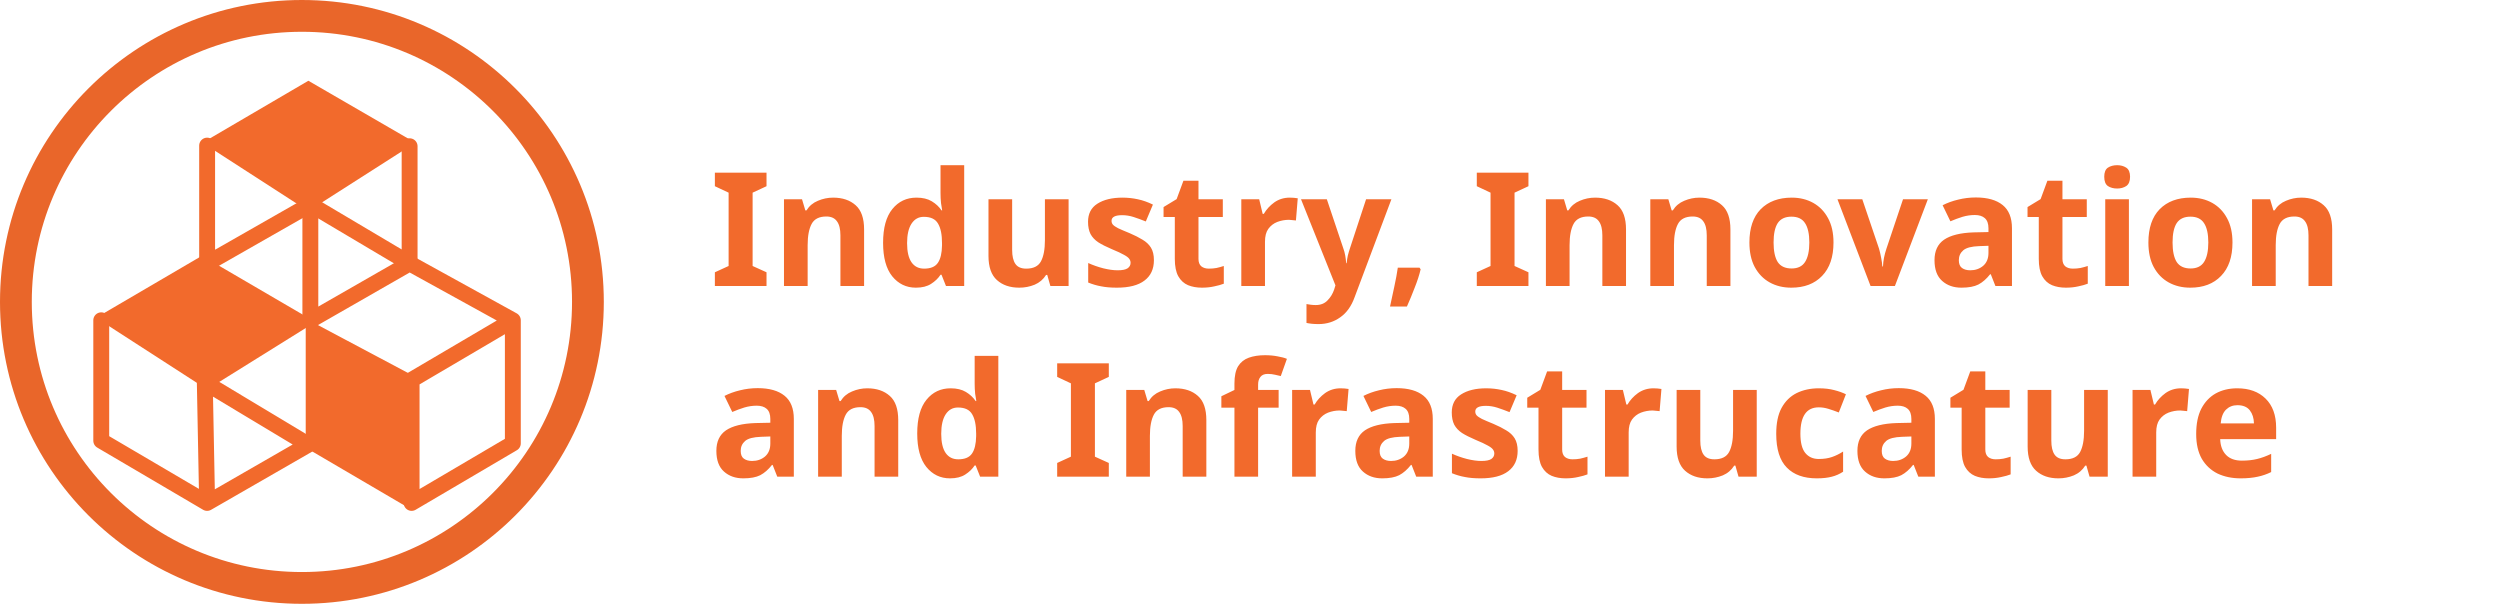
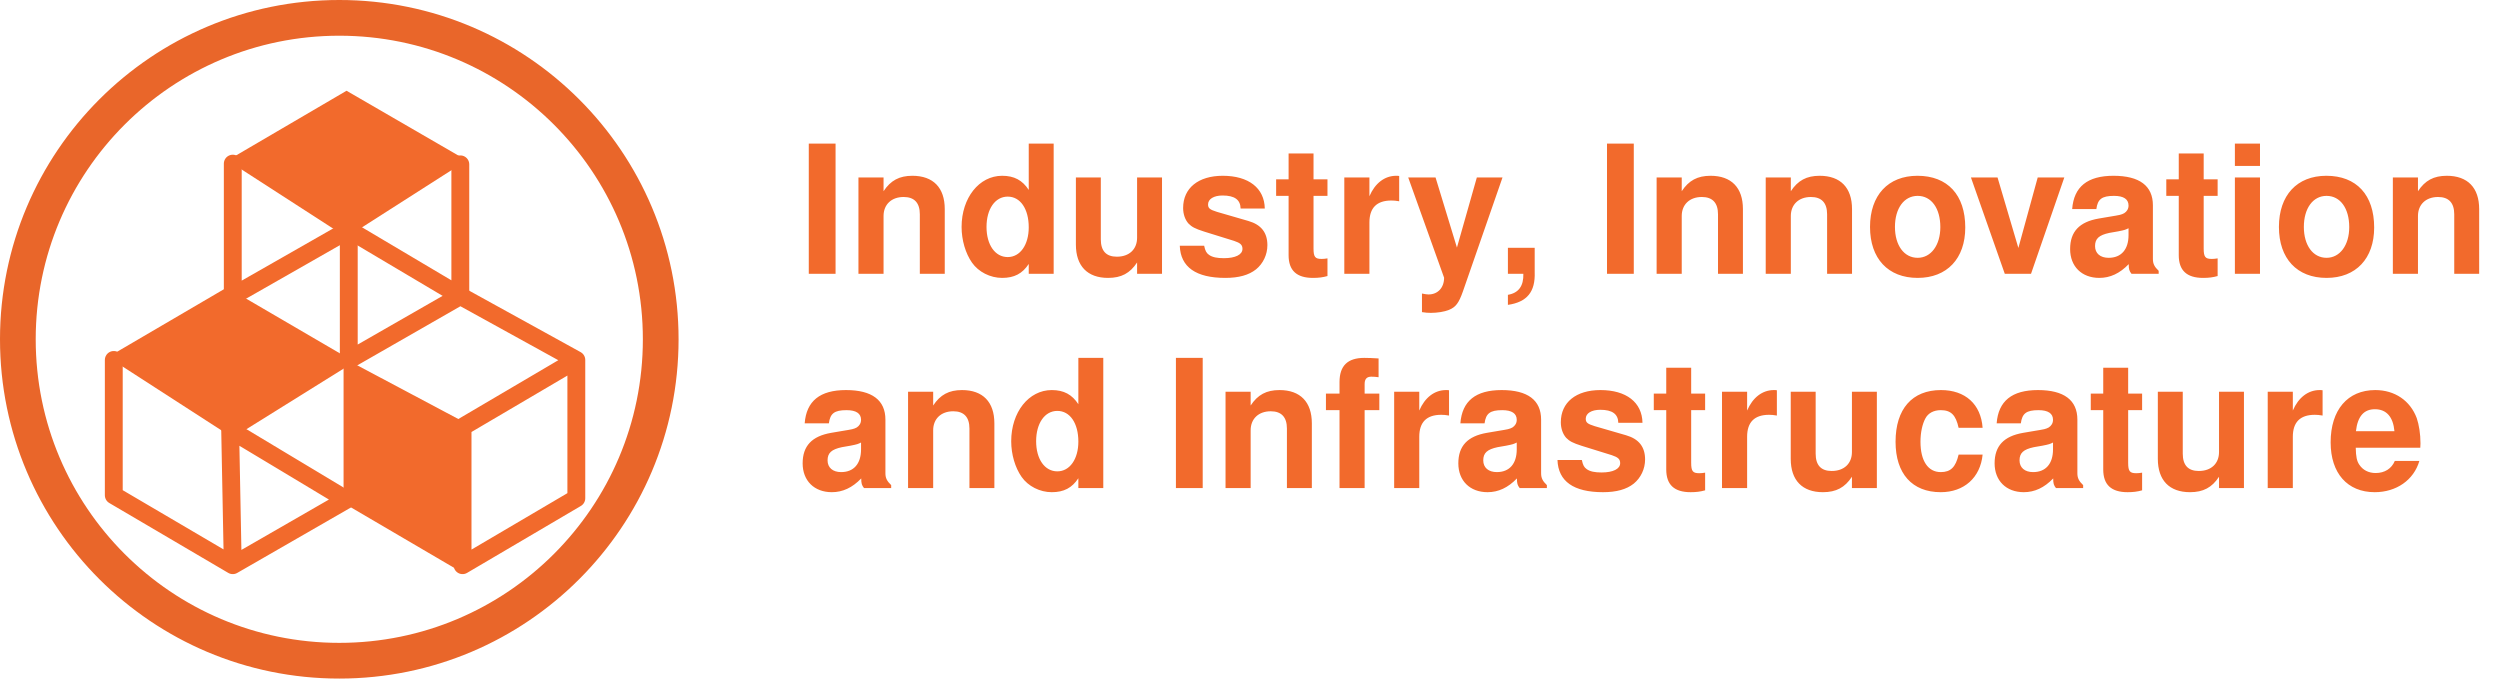
- <svg xmlns="http://www.w3.org/2000/svg" width="236" height="57" viewBox="0 0 236 57">
+ <svg xmlns="http://www.w3.org/2000/svg" width="210" height="57" viewBox="0 0 210 57">
  <g id="huainam_icon2_EN" transform="translate(-1389 -103)">
-     <g id="组_4390" data-name="组 4390" transform="translate(1074 -101)">
-       <g id="组_4383" data-name="组 4383" transform="translate(324.069 211.623)">
-         <path id="路径_2223" data-name="路径 2223" d="M358.114,291.582v11.059l-9.37-5.559L339,302.641V291.522" transform="translate(-328.516 -285.4)" fill="none" stroke="#f26a2c" stroke-linecap="round" stroke-linejoin="round" stroke-width="1.5" />
-         <path id="路径_2224" data-name="路径 2224" d="M323.348,317.348v11.369l9.994,5.872,9.557-5.5-9.776-5.872.219,11.369" transform="translate(-322.859 -294.736)" fill="none" stroke="#f26a2c" stroke-linecap="round" stroke-linejoin="round" stroke-width="1.5" />
-         <path id="路径_2225" data-name="路径 2225" d="M354.261,300.228V311.16l9.37-5.372,9.745,5.372-9.557,5.622V328.4l9.557-5.622V311.16" transform="translate(-334.033 -288.547)" fill="none" stroke="#f26a2c" stroke-linecap="round" stroke-linejoin="round" stroke-width="1.5" />
-         <path id="路径_2226" data-name="路径 2226" d="M338.315,287.786l9.994,6.454,10.1-6.454-10.1-5.851Z" transform="translate(-328.269 -281.935)" fill="#f26a2c" />
-         <path id="路径_2227" data-name="路径 2227" d="M322.582,313.661l10.484,6.77,10.221-6.369-10.71-6.252Z" transform="translate(-322.582 -291.288)" fill="#f26a2c" />
-         <path id="路径_2228" data-name="路径 2228" d="M353.576,317.1v12.181l9.807,5.747.187-12.618Z" transform="translate(-333.785 -294.647)" fill="#f26a2c" />
+     <g id="Group_4390" data-name="Group 4390" transform="translate(1074 -101)">
+       <g id="Group_4383" data-name="Group 4383" transform="translate(324.069 211.623)">
+         <path id="Path_2223" data-name="Path 2223" d="M358.114,291.582v11.059l-9.37-5.559L339,302.641V291.522" transform="translate(-328.516 -285.4)" fill="none" stroke="#f26a2c" stroke-linecap="round" stroke-linejoin="round" stroke-width="1.5" />
+         <path id="Path_2224" data-name="Path 2224" d="M323.348,317.348v11.369l9.994,5.872,9.557-5.5-9.776-5.872.219,11.369" transform="translate(-322.859 -294.736)" fill="none" stroke="#f26a2c" stroke-linecap="round" stroke-linejoin="round" stroke-width="1.5" />
+         <path id="Path_2225" data-name="Path 2225" d="M354.261,300.228V311.16l9.37-5.372,9.745,5.372-9.557,5.622V328.4l9.557-5.622V311.16" transform="translate(-334.033 -288.547)" fill="none" stroke="#f26a2c" stroke-linecap="round" stroke-linejoin="round" stroke-width="1.5" />
+         <path id="Path_2226" data-name="Path 2226" d="M338.315,287.786l9.994,6.454,10.1-6.454-10.1-5.851Z" transform="translate(-328.269 -281.935)" fill="#f26a2c" />
+         <path id="Path_2227" data-name="Path 2227" d="M322.582,313.661l10.484,6.77,10.221-6.369-10.71-6.252Z" transform="translate(-322.582 -291.288)" fill="#f26a2c" />
+         <path id="Path_2228" data-name="Path 2228" d="M353.576,317.1v12.181l9.807,5.747.187-12.618Z" transform="translate(-333.785 -294.647)" fill="#f26a2c" />
      </g>
-       <g id="组_4385" data-name="组 4385" transform="translate(315 204)">
-         <g id="椭圆_9" data-name="椭圆 9" fill="none" stroke="#e9662a" stroke-width="3">
+       <g id="Group_4385" data-name="Group 4385" transform="translate(315 204)">
+         <g id="Ellipse_9" data-name="Ellipse 9" fill="none" stroke="#e9662a" stroke-width="3">
          <circle cx="28.5" cy="28.5" r="28.5" stroke="none" />
          <circle cx="28.5" cy="28.5" r="27" fill="none" />
        </g>
      </g>
    </g>
-     <g id="组_4446" data-name="组 4446" transform="translate(1270.689 114.138)">
-       <text id="Industry_Innovation_and_Infrastrucature" data-name="Industry, Innovation and Infrastrucature" transform="translate(185.311 -0.138)" fill="#f26a2c" font-size="15" font-family="SegoeUI-Bold, Segoe UI" font-weight="700">
-         <tspan x="0" y="16">Industry, Innovation</tspan>
-         <tspan x="0" y="34">and Infrastrucature</tspan>
+     <g id="Group_4446" data-name="Group 4446" transform="translate(1270.689 114.138)">
+       <text id="Industry_Innovation_and_Infrastrucature" data-name="Industry, Innovation and Infrastrucature" transform="translate(185.311 -0.138)" fill="#f26a2c" font-size="15" font-family="Helvetica-Bold, Helvetica" font-weight="700">
+         <tspan x="0" y="12">Industry, Innovation</tspan>
+         <tspan x="0" y="30">and Infrastrucature</tspan>
      </text>
    </g>
  </g>
</svg>
